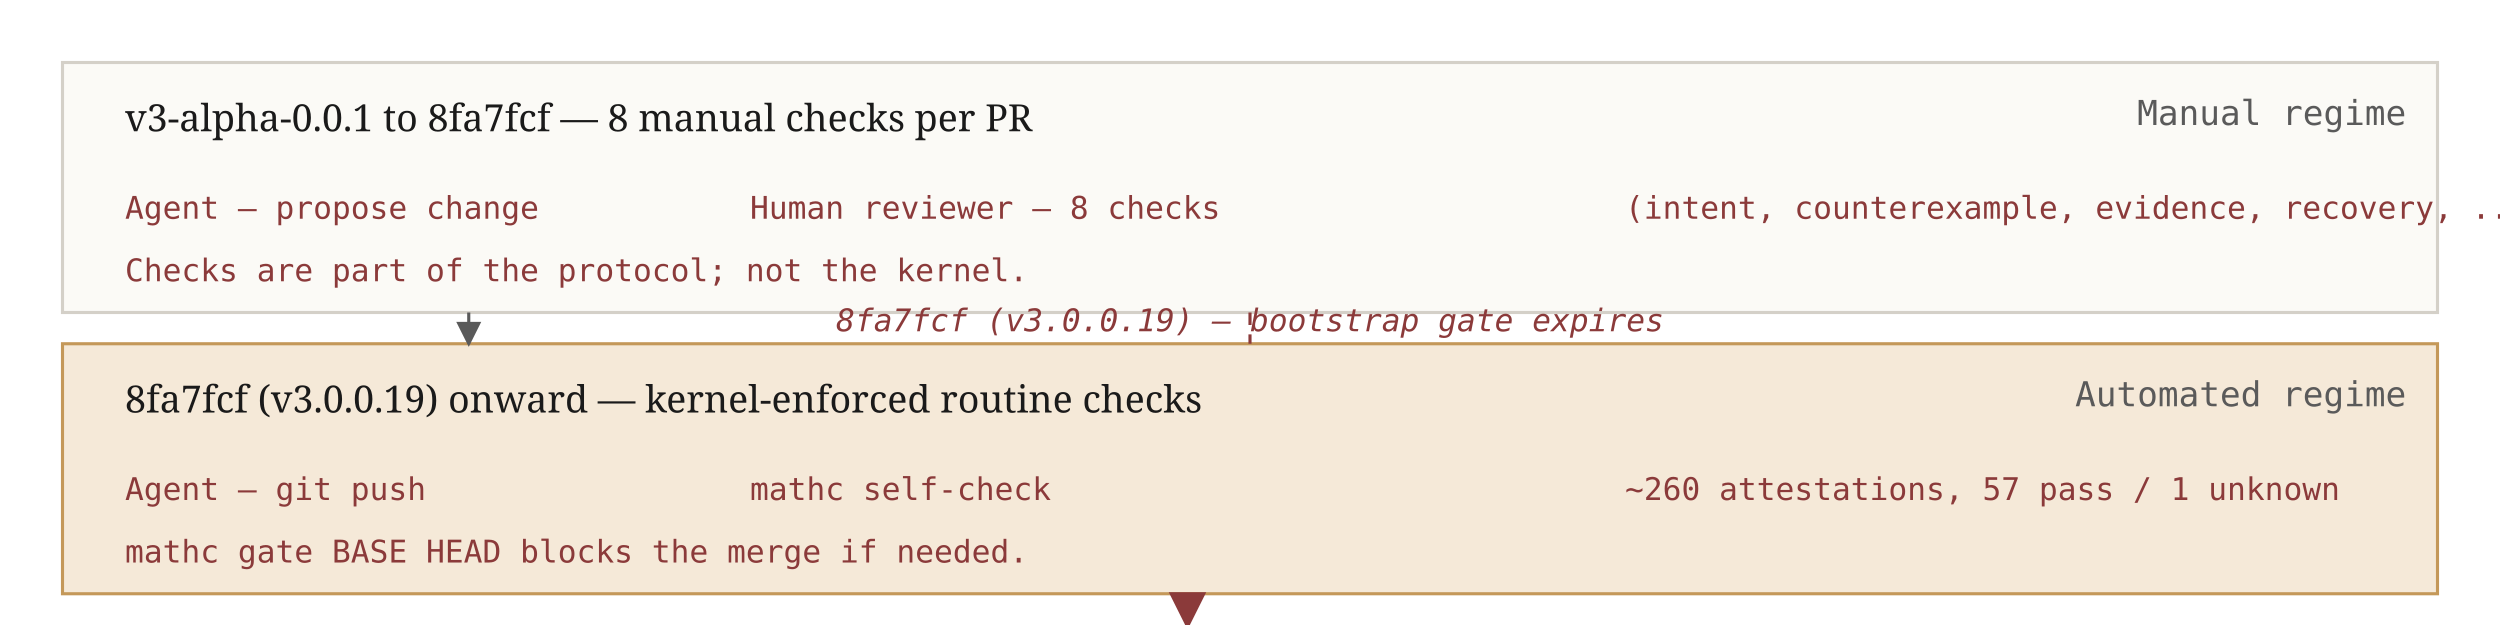
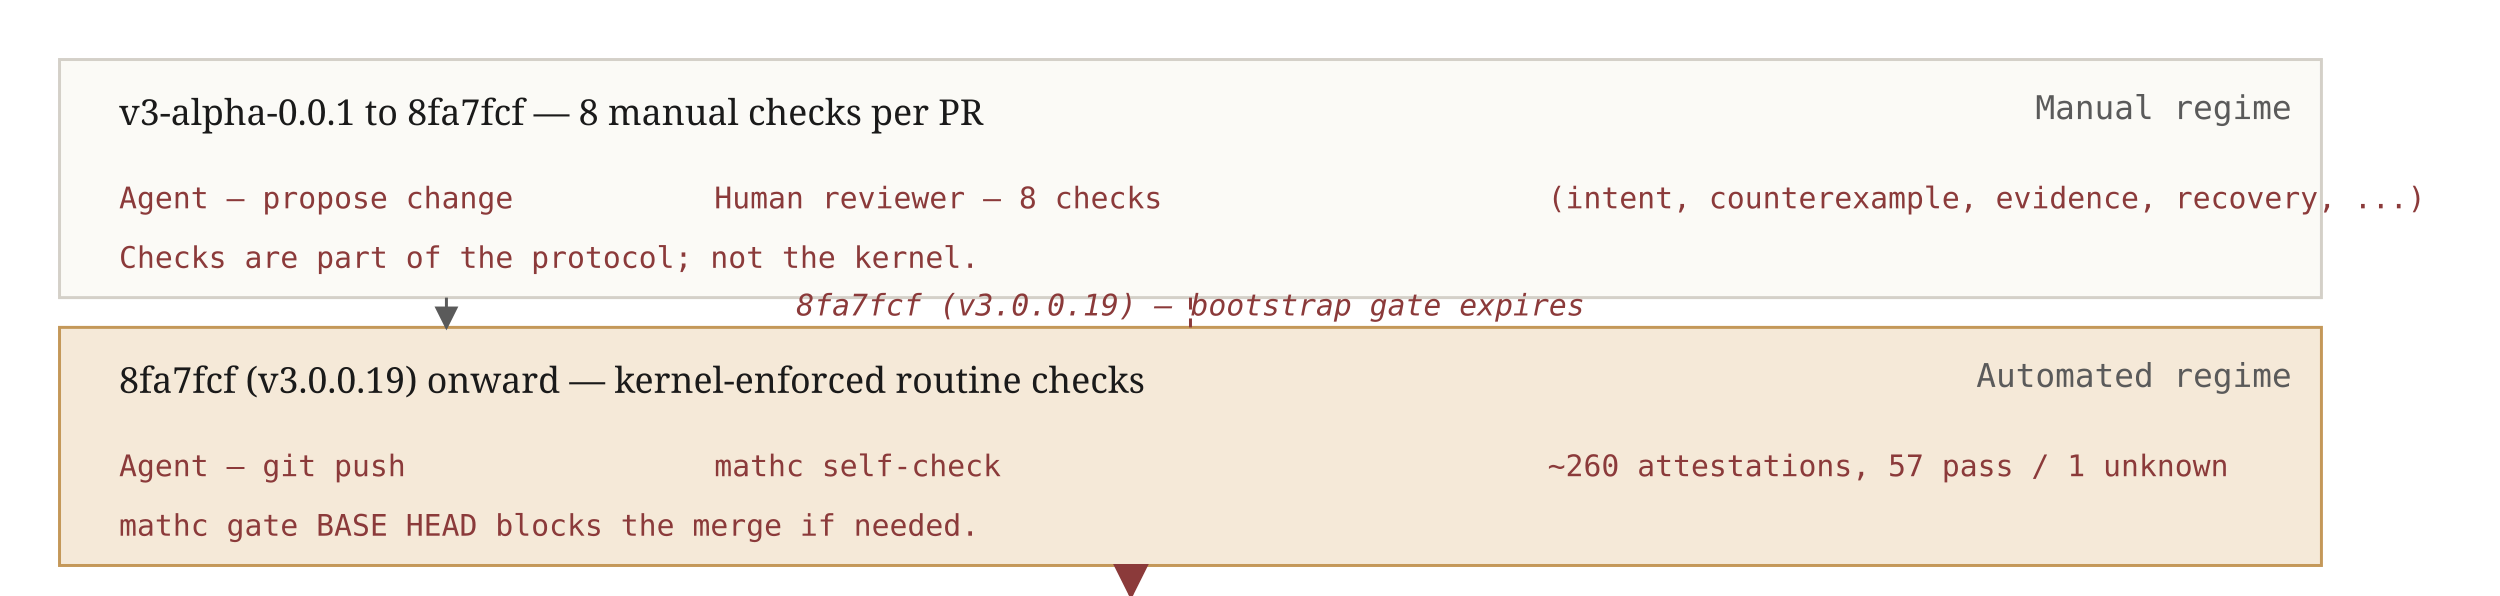
- <svg xmlns="http://www.w3.org/2000/svg" viewBox="0 0 800 200" role="img" aria-labelledby="br-title br-desc">
+ <svg xmlns="http://www.w3.org/2000/svg" viewBox="0 0 840 200" role="img" aria-labelledby="br-title br-desc">
  <defs>
    <style>
      .br-lane-label { font-family: "SF Mono", Menlo, Consolas, monospace; font-size: 11px; fill: #5a5a5a; text-anchor: end; }
      .br-lane { fill: #fbfaf6; stroke: #d4d0c8; stroke-width: 1; }
      .br-lane-auto { fill: #f5e9d8; stroke: #c49859; stroke-width: 1; }
      .br-note { font-family: Georgia, "Iowan Old Style", serif; font-size: 12px; fill: #1a1a1a; }
      .br-step { font-family: "SF Mono", Menlo, Consolas, monospace; font-size: 10px; fill: #8b3a3a; }
      .br-arrow { stroke: #5a5a5a; stroke-width: 1; fill: none; }
      .br-arrow-kernel { stroke: #8b3a3a; stroke-width: 1.5; fill: none; }
      .br-boundary { stroke: #8b3a3a; stroke-width: 1; fill: none; stroke-dasharray: 4 3; }
      .br-boundary-label { font-family: "SF Mono", Menlo, Consolas, monospace; font-size: 10px; fill: #8b3a3a; font-style: italic; text-anchor: middle; }
    </style>
    <marker id="br-arrowhead" markerWidth="8" markerHeight="8" refX="7" refY="4" orient="auto">
      <path d="M0,0 L8,4 L0,8 z" fill="#5a5a5a" />
    </marker>
    <marker id="br-arrowhead-kernel" markerWidth="8" markerHeight="8" refX="7" refY="4" orient="auto">
      <path d="M0,0 L8,4 L0,8 z" fill="#8b3a3a" />
    </marker>
  </defs>
  <g transform="translate(20, 20)">
    <rect class="br-lane" x="0" y="0" width="760" height="80" />
    <text class="br-lane-label" x="750" y="20">Manual regime</text>
    <text class="br-note" x="20" y="22">v3-alpha-0.0.1 to 8fa7fcf — 8 manual checks per PR</text>
    <text class="br-step" x="20" y="50">Agent — propose change</text>
    <text class="br-step" x="220" y="50">Human reviewer — 8 checks</text>
    <text class="br-step" x="500" y="50">(intent, counterexample, evidence, recovery, ...)</text>
    <text class="br-step" x="20" y="70">Checks are part of the protocol; not the kernel.</text>
  </g>
  <g transform="translate(20, 110)">
    <rect class="br-lane-auto" x="0" y="0" width="760" height="80" />
    <text class="br-lane-label" x="750" y="20">Automated regime</text>
    <text class="br-note" x="20" y="22">8fa7fcf (v3.0.0.19) onward — kernel-enforced routine checks</text>
    <text class="br-step" x="20" y="50">Agent — git push</text>
    <text class="br-step" x="220" y="50">mathc self-check</text>
    <text class="br-step" x="500" y="50">~260 attestations, 57 pass / 1 unknown</text>
    <text class="br-step" x="20" y="70">mathc gate BASE HEAD blocks the merge if needed.</text>
  </g>
  <path class="br-arrow" d="M150,100 L150,110" marker-end="url(#br-arrowhead)" />
  <path class="br-arrow-kernel" d="M380,190 L380,200" marker-end="url(#br-arrowhead-kernel)" />
  <line class="br-boundary" x1="400" y1="100" x2="400" y2="110" />
  <text class="br-boundary-label" x="400" y="106">8fa7fcf (v3.0.0.19) — bootstrap gate expires</text>
</svg>
